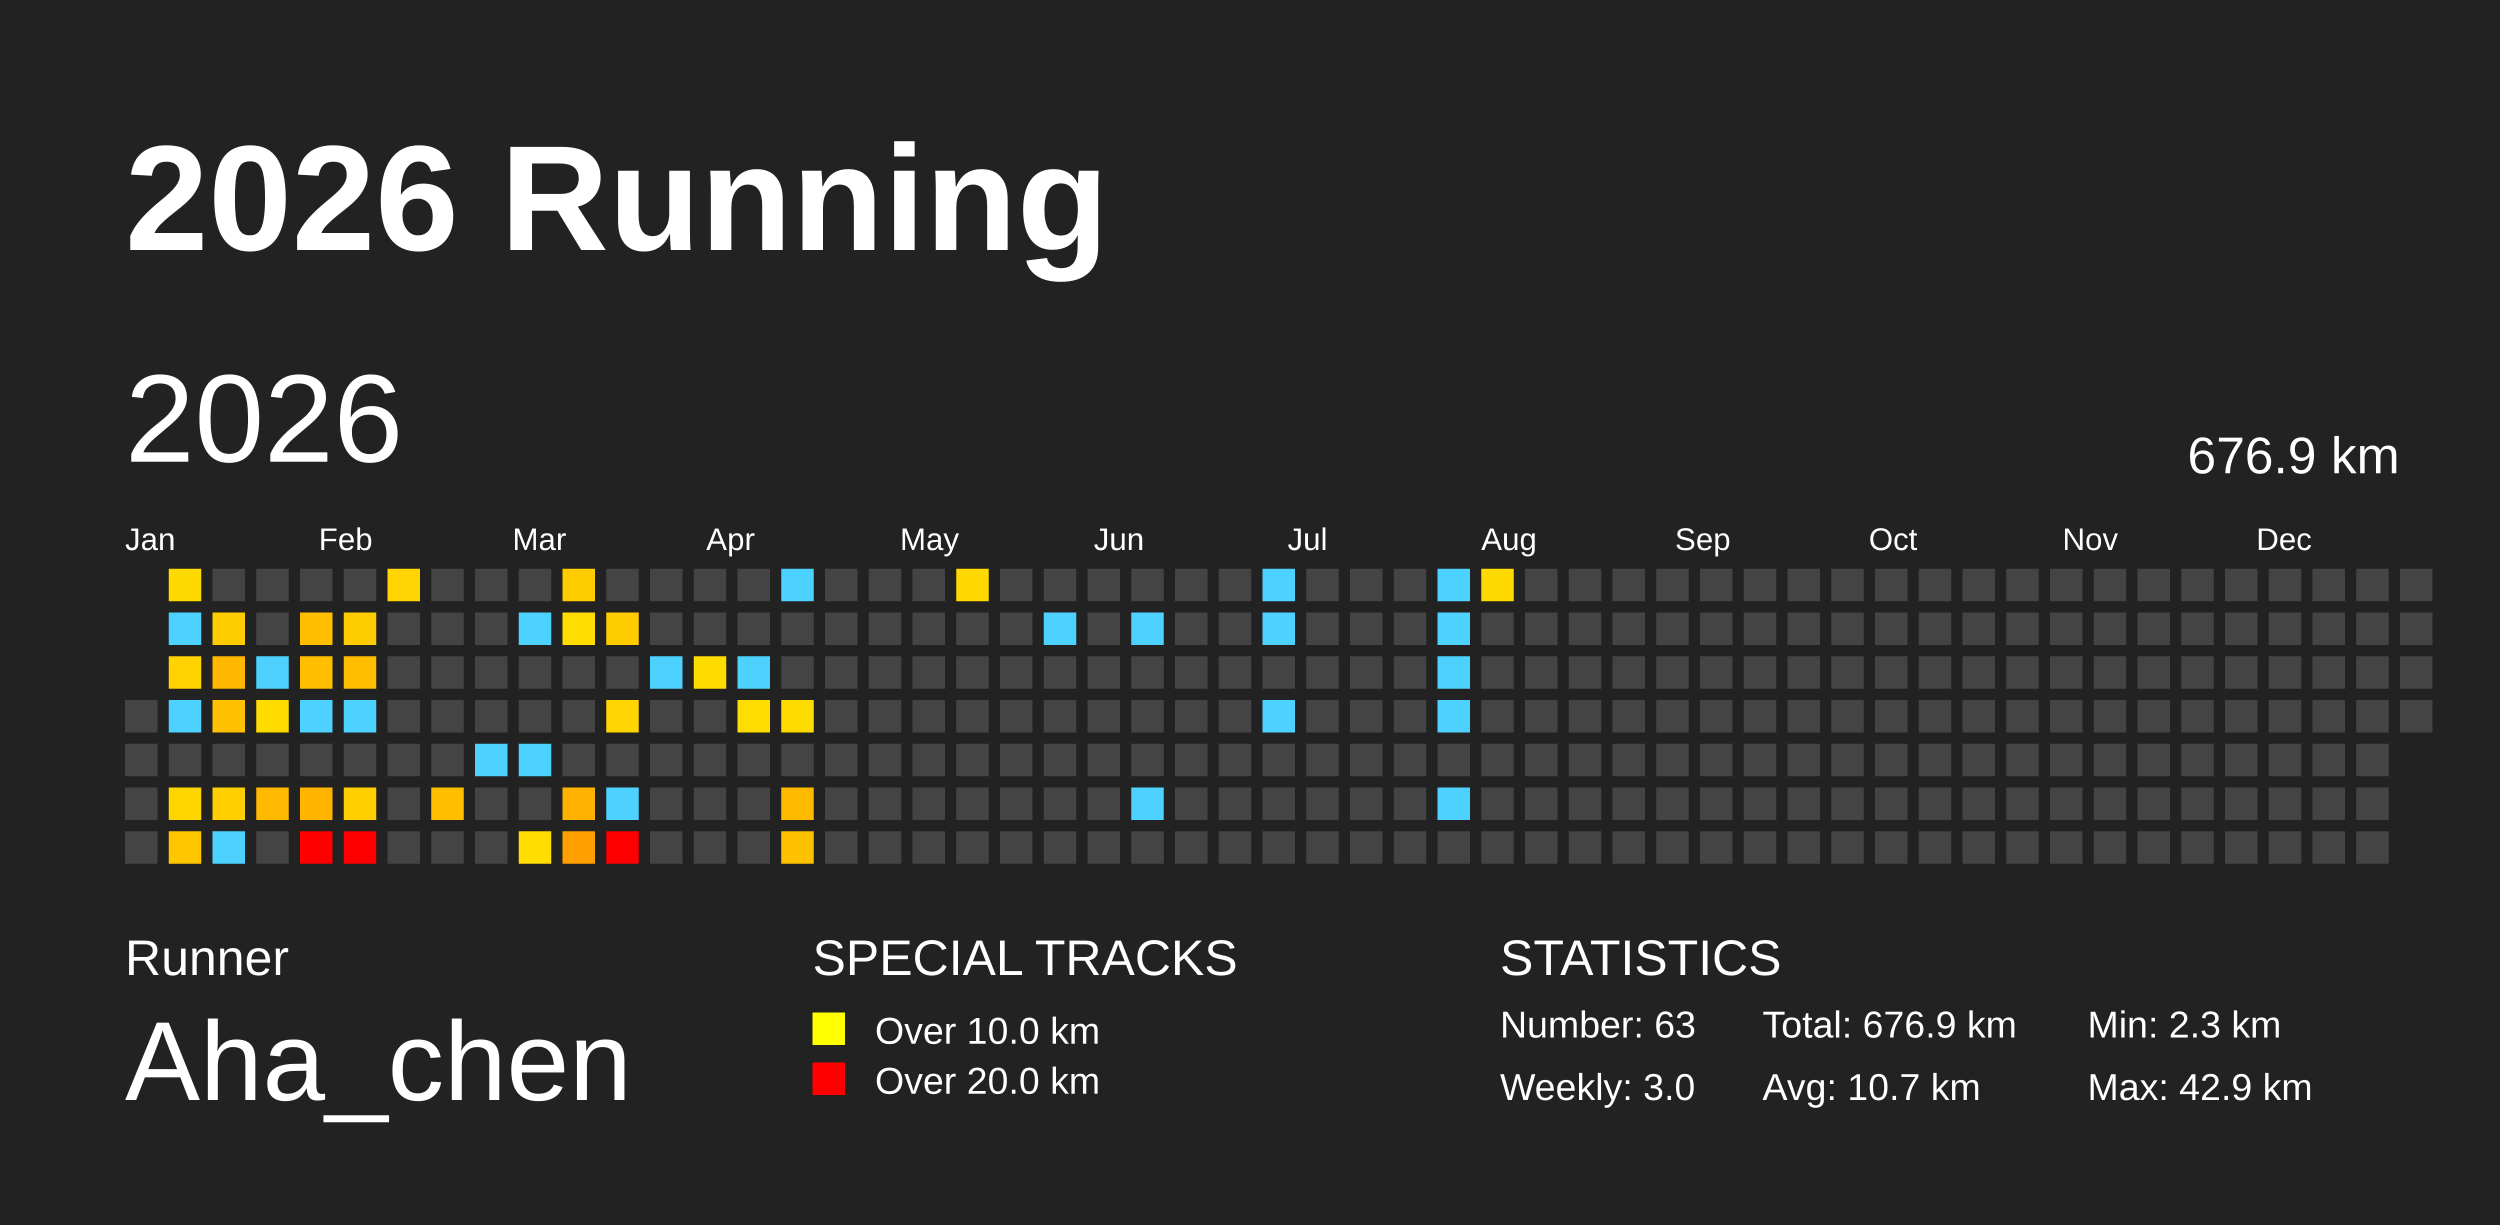
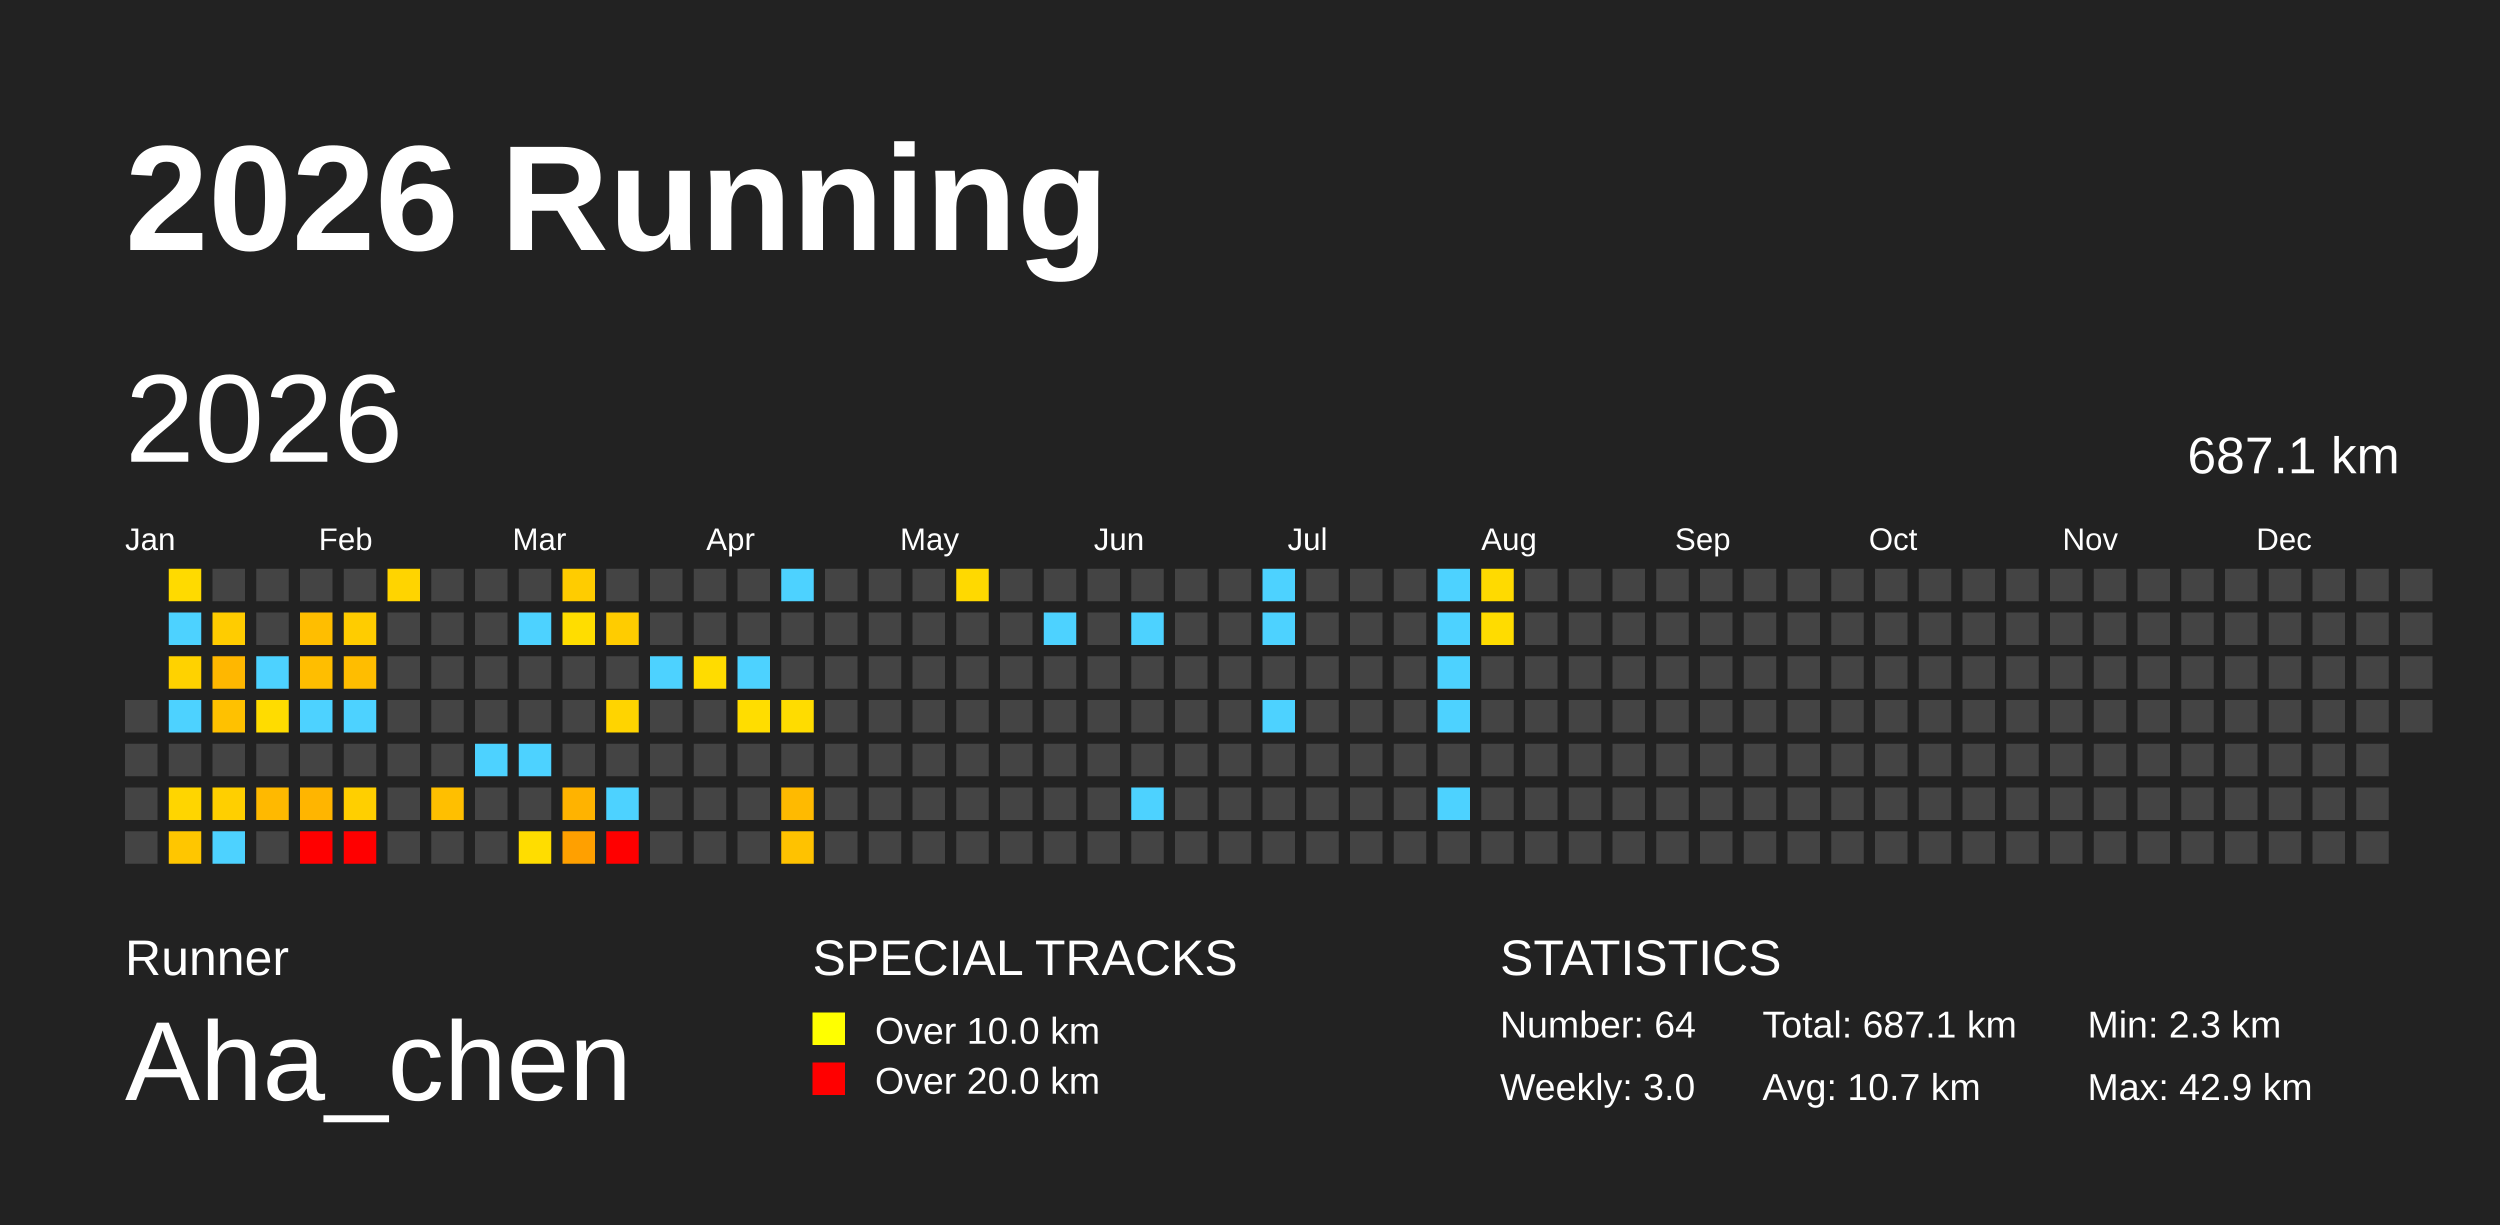
<svg xmlns="http://www.w3.org/2000/svg" baseProfile="full" height="98mm" version="1.1" viewBox="0,0,200,98" width="200mm">
  <defs />
  <rect fill="#222222" height="98" width="200" x="0" y="0" />
  <text fill="#FFFFFF" style="font-size:12px; font-family:Arial; font-weight:bold;" x="10" y="20">2026 Running</text>
  <text fill="#FFFFFF" style="font-size:4px; font-family:Arial" x="10" y="78">Runner</text>
  <text fill="#FFFFFF" style="font-size:9px; font-family:Arial" x="10" y="88">Aha_chen</text>
  <text fill="#FFFFFF" style="font-size:4px; font-family:Arial" x="65" y="78">SPECIAL TRACKS</text>
  <rect fill="yellow" height="2.6" width="2.6" x="65" y="81" />
  <text fill="#FFFFFF" style="font-size:3px; font-family:Arial" x="70" y="83.5">Over 10.0 km</text>
  <rect fill="red" height="2.6" width="2.6" x="65" y="85" />
  <text fill="#FFFFFF" style="font-size:3px; font-family:Arial" x="70" y="87.5">Over 20.0 km</text>
  <text fill="#FFFFFF" style="font-size:4px; font-family:Arial" x="120" y="78">STATISTICS</text>
-   <text fill="#FFFFFF" style="font-size:3px; font-family:Arial" x="120" y="83">Number: 63</text>
+   <text fill="#FFFFFF" style="font-size:3px; font-family:Arial" x="120" y="83">Number: 64</text>
  <text fill="#FFFFFF" style="font-size:3px; font-family:Arial" x="120" y="88">Weekly: 3.0</text>
-   <text fill="#FFFFFF" style="font-size:3px; font-family:Arial" x="141" y="83">Total: 676.9 km</text>
+   <text fill="#FFFFFF" style="font-size:3px; font-family:Arial" x="141" y="83">Total: 687.1 km</text>
  <text fill="#FFFFFF" style="font-size:3px; font-family:Arial" x="141" y="88">Avg: 10.7 km</text>
  <text fill="#FFFFFF" style="font-size:3px; font-family:Arial" x="167" y="83">Min: 2.3 km</text>
  <text fill="#FFFFFF" style="font-size:3px; font-family:Arial" x="167" y="88">Max: 42.9 km</text>
  <text dominant-baseline="hanging" fill="#FFFFFF" style="font-size:10.0px; font-family:Arial;" x="10" y="30">2026</text>
-   <text dominant-baseline="hanging" fill="#FFFFFF" style="font-size:4.125px; font-family:Arial;" x="175" y="35">676.9 km</text>
+   <text dominant-baseline="hanging" fill="#FFFFFF" style="font-size:4.125px; font-family:Arial;" x="175" y="35">687.1 km</text>
  <text fill="#FFFFFF" style="font-size:2.5px; font-family:Arial" x="10.0" y="44">Jan</text>
  <text fill="#FFFFFF" style="font-size:2.5px; font-family:Arial" x="25.5" y="44">Feb</text>
  <text fill="#FFFFFF" style="font-size:2.5px; font-family:Arial" x="41.0" y="44">Mar</text>
  <text fill="#FFFFFF" style="font-size:2.5px; font-family:Arial" x="56.5" y="44">Apr</text>
  <text fill="#FFFFFF" style="font-size:2.5px; font-family:Arial" x="72.0" y="44">May</text>
  <text fill="#FFFFFF" style="font-size:2.5px; font-family:Arial" x="87.5" y="44">Jun</text>
  <text fill="#FFFFFF" style="font-size:2.5px; font-family:Arial" x="103.0" y="44">Jul</text>
  <text fill="#FFFFFF" style="font-size:2.5px; font-family:Arial" x="118.5" y="44">Aug</text>
  <text fill="#FFFFFF" style="font-size:2.5px; font-family:Arial" x="134.0" y="44">Sep</text>
  <text fill="#FFFFFF" style="font-size:2.5px; font-family:Arial" x="149.5" y="44">Oct</text>
  <text fill="#FFFFFF" style="font-size:2.5px; font-family:Arial" x="165.0" y="44">Nov</text>
  <text fill="#FFFFFF" style="font-size:2.5px; font-family:Arial" x="180.5" y="44">Dec</text>
  <rect fill="#444444" height="2.6" width="2.6" x="10.0" y="56.0" />
  <rect fill="#444444" height="2.6" width="2.6" x="10.0" y="59.5" />
  <rect fill="#444444" height="2.6" width="2.6" x="10.0" y="63.0" />
  <rect fill="#444444" height="2.6" width="2.6" x="10.0" y="66.5" />
  <rect fill="#ffda00" height="2.6" width="2.6" x="13.5" y="45.5" />
  <rect fill="#4dd2ff" height="2.6" width="2.6" x="13.5" y="49.0" />
  <rect fill="#ffd200" height="2.6" width="2.6" x="13.5" y="52.5" />
  <rect fill="#4dd2ff" height="2.6" width="2.6" x="13.5" y="56.0" />
  <rect fill="#444444" height="2.6" width="2.6" x="13.5" y="59.5" />
  <rect fill="#ffd500" height="2.6" width="2.6" x="13.5" y="63.0" />
  <rect fill="#ffc600" height="2.6" width="2.6" x="13.5" y="66.5" />
  <rect fill="#444444" height="2.6" width="2.6" x="17.0" y="45.5" />
  <rect fill="#ffcc00" height="2.6" width="2.6" x="17.0" y="49.0" />
  <rect fill="#ffb700" height="2.6" width="2.6" x="17.0" y="52.5" />
  <rect fill="#ffc100" height="2.6" width="2.6" x="17.0" y="56.0" />
  <rect fill="#444444" height="2.6" width="2.6" x="17.0" y="59.5" />
  <rect fill="#ffcf00" height="2.6" width="2.6" x="17.0" y="63.0" />
  <rect fill="#4dd2ff" height="2.6" width="2.6" x="17.0" y="66.5" />
  <rect fill="#444444" height="2.6" width="2.6" x="20.5" y="45.5" />
  <rect fill="#444444" height="2.6" width="2.6" x="20.5" y="49.0" />
  <rect fill="#4dd2ff" height="2.6" width="2.6" x="20.5" y="52.5" />
  <rect fill="#ffdc00" height="2.6" width="2.6" x="20.5" y="56.0" />
  <rect fill="#444444" height="2.6" width="2.6" x="20.5" y="59.5" />
  <rect fill="#ffb900" height="2.6" width="2.6" x="20.5" y="63.0" />
  <rect fill="#444444" height="2.6" width="2.6" x="20.5" y="66.5" />
  <rect fill="#444444" height="2.6" width="2.6" x="24.0" y="45.5" />
  <rect fill="#ffbe00" height="2.6" width="2.6" x="24.0" y="49.0" />
  <rect fill="#ffbe00" height="2.6" width="2.6" x="24.0" y="52.5" />
  <rect fill="#4dd2ff" height="2.6" width="2.6" x="24.0" y="56.0" />
  <rect fill="#444444" height="2.6" width="2.6" x="24.0" y="59.5" />
  <rect fill="#ffb500" height="2.6" width="2.6" x="24.0" y="63.0" />
  <rect fill="red" height="2.6" width="2.6" x="24.0" y="66.5" />
  <rect fill="#444444" height="2.6" width="2.6" x="27.5" y="45.5" />
  <rect fill="#ffcc00" height="2.6" width="2.6" x="27.5" y="49.0" />
  <rect fill="#ffbd00" height="2.6" width="2.6" x="27.5" y="52.5" />
  <rect fill="#4dd2ff" height="2.6" width="2.6" x="27.5" y="56.0" />
  <rect fill="#444444" height="2.6" width="2.6" x="27.5" y="59.5" />
  <rect fill="#ffcf00" height="2.6" width="2.6" x="27.5" y="63.0" />
  <rect fill="red" height="2.6" width="2.6" x="27.5" y="66.5" />
  <rect fill="#ffd400" height="2.6" width="2.6" x="31.0" y="45.5" />
  <rect fill="#444444" height="2.6" width="2.6" x="31.0" y="49.0" />
  <rect fill="#444444" height="2.6" width="2.6" x="31.0" y="52.5" />
  <rect fill="#444444" height="2.6" width="2.6" x="31.0" y="56.0" />
  <rect fill="#444444" height="2.6" width="2.6" x="31.0" y="59.5" />
  <rect fill="#444444" height="2.6" width="2.6" x="31.0" y="63.0" />
  <rect fill="#444444" height="2.6" width="2.6" x="31.0" y="66.5" />
  <rect fill="#444444" height="2.6" width="2.6" x="34.5" y="45.5" />
  <rect fill="#444444" height="2.6" width="2.6" x="34.5" y="49.0" />
  <rect fill="#444444" height="2.6" width="2.6" x="34.5" y="52.5" />
  <rect fill="#444444" height="2.6" width="2.6" x="34.5" y="56.0" />
  <rect fill="#444444" height="2.6" width="2.6" x="34.5" y="59.5" />
  <rect fill="#ffbf00" height="2.6" width="2.6" x="34.5" y="63.0" />
  <rect fill="#444444" height="2.6" width="2.6" x="34.5" y="66.5" />
  <rect fill="#444444" height="2.6" width="2.6" x="38.0" y="45.5" />
  <rect fill="#444444" height="2.6" width="2.6" x="38.0" y="49.0" />
  <rect fill="#444444" height="2.6" width="2.6" x="38.0" y="52.5" />
  <rect fill="#444444" height="2.6" width="2.6" x="38.0" y="56.0" />
  <rect fill="#4dd2ff" height="2.6" width="2.6" x="38.0" y="59.5" />
  <rect fill="#444444" height="2.6" width="2.6" x="38.0" y="63.0" />
  <rect fill="#444444" height="2.6" width="2.6" x="38.0" y="66.5" />
  <rect fill="#444444" height="2.6" width="2.6" x="41.5" y="45.5" />
  <rect fill="#4dd2ff" height="2.6" width="2.6" x="41.5" y="49.0" />
  <rect fill="#444444" height="2.6" width="2.6" x="41.5" y="52.5" />
  <rect fill="#444444" height="2.6" width="2.6" x="41.5" y="56.0" />
  <rect fill="#4dd2ff" height="2.6" width="2.6" x="41.5" y="59.5" />
  <rect fill="#444444" height="2.6" width="2.6" x="41.5" y="63.0" />
  <rect fill="#ffdd00" height="2.6" width="2.6" x="41.5" y="66.5" />
  <rect fill="#ffcc00" height="2.6" width="2.6" x="45.0" y="45.5" />
  <rect fill="#ffdd00" height="2.6" width="2.6" x="45.0" y="49.0" />
  <rect fill="#444444" height="2.6" width="2.6" x="45.0" y="52.5" />
  <rect fill="#444444" height="2.6" width="2.6" x="45.0" y="56.0" />
  <rect fill="#444444" height="2.6" width="2.6" x="45.0" y="59.5" />
  <rect fill="#ffb300" height="2.6" width="2.6" x="45.0" y="63.0" />
  <rect fill="#ffa000" height="2.6" width="2.6" x="45.0" y="66.5" />
  <rect fill="#444444" height="2.6" width="2.6" x="48.5" y="45.5" />
  <rect fill="#ffcc00" height="2.6" width="2.6" x="48.5" y="49.0" />
  <rect fill="#444444" height="2.6" width="2.6" x="48.5" y="52.5" />
  <rect fill="#ffd400" height="2.6" width="2.6" x="48.5" y="56.0" />
  <rect fill="#444444" height="2.6" width="2.6" x="48.5" y="59.5" />
  <rect fill="#4dd2ff" height="2.6" width="2.6" x="48.5" y="63.0" />
  <rect fill="red" height="2.6" width="2.6" x="48.5" y="66.5" />
  <rect fill="#444444" height="2.6" width="2.6" x="52.0" y="45.5" />
  <rect fill="#444444" height="2.6" width="2.6" x="52.0" y="49.0" />
  <rect fill="#4dd2ff" height="2.6" width="2.6" x="52.0" y="52.5" />
  <rect fill="#444444" height="2.6" width="2.6" x="52.0" y="56.0" />
  <rect fill="#444444" height="2.6" width="2.6" x="52.0" y="59.5" />
  <rect fill="#444444" height="2.6" width="2.6" x="52.0" y="63.0" />
  <rect fill="#444444" height="2.6" width="2.6" x="52.0" y="66.5" />
  <rect fill="#444444" height="2.6" width="2.6" x="55.5" y="45.5" />
  <rect fill="#444444" height="2.6" width="2.6" x="55.5" y="49.0" />
  <rect fill="#ffdc00" height="2.6" width="2.6" x="55.5" y="52.5" />
  <rect fill="#444444" height="2.6" width="2.6" x="55.5" y="56.0" />
  <rect fill="#444444" height="2.6" width="2.6" x="55.5" y="59.5" />
  <rect fill="#444444" height="2.6" width="2.6" x="55.5" y="63.0" />
  <rect fill="#444444" height="2.6" width="2.6" x="55.5" y="66.5" />
  <rect fill="#444444" height="2.6" width="2.6" x="59.0" y="45.5" />
  <rect fill="#444444" height="2.6" width="2.6" x="59.0" y="49.0" />
  <rect fill="#4dd2ff" height="2.6" width="2.6" x="59.0" y="52.5" />
  <rect fill="#ffdd00" height="2.6" width="2.6" x="59.0" y="56.0" />
  <rect fill="#444444" height="2.6" width="2.6" x="59.0" y="59.5" />
  <rect fill="#444444" height="2.6" width="2.6" x="59.0" y="63.0" />
  <rect fill="#444444" height="2.6" width="2.6" x="59.0" y="66.5" />
  <rect fill="#4dd2ff" height="2.6" width="2.6" x="62.5" y="45.5" />
  <rect fill="#444444" height="2.6" width="2.6" x="62.5" y="49.0" />
  <rect fill="#444444" height="2.6" width="2.6" x="62.5" y="52.5" />
  <rect fill="#ffdc00" height="2.6" width="2.6" x="62.5" y="56.0" />
  <rect fill="#444444" height="2.6" width="2.6" x="62.5" y="59.5" />
  <rect fill="#ffba00" height="2.6" width="2.6" x="62.5" y="63.0" />
  <rect fill="#ffc200" height="2.6" width="2.6" x="62.5" y="66.5" />
  <rect fill="#444444" height="2.6" width="2.6" x="66.0" y="45.5" />
  <rect fill="#444444" height="2.6" width="2.6" x="66.0" y="49.0" />
  <rect fill="#444444" height="2.6" width="2.6" x="66.0" y="52.5" />
  <rect fill="#444444" height="2.6" width="2.6" x="66.0" y="56.0" />
  <rect fill="#444444" height="2.6" width="2.6" x="66.0" y="59.5" />
  <rect fill="#444444" height="2.6" width="2.6" x="66.0" y="63.0" />
  <rect fill="#444444" height="2.6" width="2.6" x="66.0" y="66.5" />
  <rect fill="#444444" height="2.6" width="2.6" x="69.5" y="45.5" />
  <rect fill="#444444" height="2.6" width="2.6" x="69.5" y="49.0" />
  <rect fill="#444444" height="2.6" width="2.6" x="69.5" y="52.5" />
  <rect fill="#444444" height="2.6" width="2.6" x="69.5" y="56.0" />
  <rect fill="#444444" height="2.6" width="2.6" x="69.5" y="59.5" />
  <rect fill="#444444" height="2.6" width="2.6" x="69.5" y="63.0" />
  <rect fill="#444444" height="2.6" width="2.6" x="69.5" y="66.5" />
  <rect fill="#444444" height="2.6" width="2.6" x="73.0" y="45.5" />
  <rect fill="#444444" height="2.6" width="2.6" x="73.0" y="49.0" />
  <rect fill="#444444" height="2.6" width="2.6" x="73.0" y="52.5" />
  <rect fill="#444444" height="2.6" width="2.6" x="73.0" y="56.0" />
  <rect fill="#444444" height="2.6" width="2.6" x="73.0" y="59.5" />
  <rect fill="#444444" height="2.6" width="2.6" x="73.0" y="63.0" />
  <rect fill="#444444" height="2.6" width="2.6" x="73.0" y="66.5" />
  <rect fill="#ffd900" height="2.6" width="2.6" x="76.5" y="45.5" />
  <rect fill="#444444" height="2.6" width="2.6" x="76.5" y="49.0" />
  <rect fill="#444444" height="2.6" width="2.6" x="76.5" y="52.5" />
  <rect fill="#444444" height="2.6" width="2.6" x="76.5" y="56.0" />
  <rect fill="#444444" height="2.6" width="2.6" x="76.5" y="59.5" />
  <rect fill="#444444" height="2.6" width="2.6" x="76.5" y="63.0" />
  <rect fill="#444444" height="2.6" width="2.6" x="76.5" y="66.5" />
  <rect fill="#444444" height="2.6" width="2.6" x="80.0" y="45.5" />
  <rect fill="#444444" height="2.6" width="2.6" x="80.0" y="49.0" />
  <rect fill="#444444" height="2.6" width="2.6" x="80.0" y="52.5" />
  <rect fill="#444444" height="2.6" width="2.6" x="80.0" y="56.0" />
  <rect fill="#444444" height="2.6" width="2.6" x="80.0" y="59.5" />
  <rect fill="#444444" height="2.6" width="2.6" x="80.0" y="63.0" />
  <rect fill="#444444" height="2.6" width="2.6" x="80.0" y="66.5" />
  <rect fill="#444444" height="2.6" width="2.6" x="83.5" y="45.5" />
  <rect fill="#4dd2ff" height="2.6" width="2.6" x="83.5" y="49.0" />
  <rect fill="#444444" height="2.6" width="2.6" x="83.5" y="52.5" />
  <rect fill="#444444" height="2.6" width="2.6" x="83.5" y="56.0" />
  <rect fill="#444444" height="2.6" width="2.6" x="83.5" y="59.5" />
  <rect fill="#444444" height="2.6" width="2.6" x="83.5" y="63.0" />
  <rect fill="#444444" height="2.6" width="2.6" x="83.5" y="66.5" />
  <rect fill="#444444" height="2.6" width="2.6" x="87.0" y="45.5" />
  <rect fill="#444444" height="2.6" width="2.6" x="87.0" y="49.0" />
  <rect fill="#444444" height="2.6" width="2.6" x="87.0" y="52.5" />
  <rect fill="#444444" height="2.6" width="2.6" x="87.0" y="56.0" />
  <rect fill="#444444" height="2.6" width="2.6" x="87.0" y="59.5" />
  <rect fill="#444444" height="2.6" width="2.6" x="87.0" y="63.0" />
  <rect fill="#444444" height="2.6" width="2.6" x="87.0" y="66.5" />
  <rect fill="#444444" height="2.6" width="2.6" x="90.5" y="45.5" />
  <rect fill="#4dd2ff" height="2.6" width="2.6" x="90.5" y="49.0" />
  <rect fill="#444444" height="2.6" width="2.6" x="90.5" y="52.5" />
  <rect fill="#444444" height="2.6" width="2.6" x="90.5" y="56.0" />
  <rect fill="#444444" height="2.6" width="2.6" x="90.5" y="59.5" />
  <rect fill="#4dd2ff" height="2.6" width="2.6" x="90.5" y="63.0" />
  <rect fill="#444444" height="2.6" width="2.6" x="90.5" y="66.5" />
  <rect fill="#444444" height="2.6" width="2.6" x="94.0" y="45.5" />
  <rect fill="#444444" height="2.6" width="2.6" x="94.0" y="49.0" />
  <rect fill="#444444" height="2.6" width="2.6" x="94.0" y="52.5" />
  <rect fill="#444444" height="2.6" width="2.6" x="94.0" y="56.0" />
  <rect fill="#444444" height="2.6" width="2.6" x="94.0" y="59.5" />
  <rect fill="#444444" height="2.6" width="2.6" x="94.0" y="63.0" />
  <rect fill="#444444" height="2.6" width="2.6" x="94.0" y="66.5" />
  <rect fill="#444444" height="2.6" width="2.6" x="97.5" y="45.5" />
  <rect fill="#444444" height="2.6" width="2.6" x="97.5" y="49.0" />
  <rect fill="#444444" height="2.6" width="2.6" x="97.5" y="52.5" />
  <rect fill="#444444" height="2.6" width="2.6" x="97.5" y="56.0" />
  <rect fill="#444444" height="2.6" width="2.6" x="97.5" y="59.5" />
  <rect fill="#444444" height="2.6" width="2.6" x="97.5" y="63.0" />
  <rect fill="#444444" height="2.6" width="2.6" x="97.5" y="66.5" />
  <rect fill="#4dd2ff" height="2.6" width="2.6" x="101.0" y="45.5" />
  <rect fill="#4dd2ff" height="2.6" width="2.6" x="101.0" y="49.0" />
  <rect fill="#444444" height="2.6" width="2.6" x="101.0" y="52.5" />
  <rect fill="#4dd2ff" height="2.6" width="2.6" x="101.0" y="56.0" />
  <rect fill="#444444" height="2.6" width="2.6" x="101.0" y="59.5" />
  <rect fill="#444444" height="2.6" width="2.6" x="101.0" y="63.0" />
  <rect fill="#444444" height="2.6" width="2.6" x="101.0" y="66.5" />
  <rect fill="#444444" height="2.6" width="2.6" x="104.5" y="45.5" />
  <rect fill="#444444" height="2.6" width="2.6" x="104.5" y="49.0" />
  <rect fill="#444444" height="2.6" width="2.6" x="104.5" y="52.5" />
  <rect fill="#444444" height="2.6" width="2.6" x="104.5" y="56.0" />
  <rect fill="#444444" height="2.6" width="2.6" x="104.5" y="59.5" />
  <rect fill="#444444" height="2.6" width="2.6" x="104.5" y="63.0" />
  <rect fill="#444444" height="2.6" width="2.6" x="104.5" y="66.5" />
  <rect fill="#444444" height="2.6" width="2.6" x="108.0" y="45.5" />
  <rect fill="#444444" height="2.6" width="2.6" x="108.0" y="49.0" />
  <rect fill="#444444" height="2.6" width="2.6" x="108.0" y="52.5" />
  <rect fill="#444444" height="2.6" width="2.6" x="108.0" y="56.0" />
  <rect fill="#444444" height="2.6" width="2.6" x="108.0" y="59.5" />
  <rect fill="#444444" height="2.6" width="2.6" x="108.0" y="63.0" />
  <rect fill="#444444" height="2.6" width="2.6" x="108.0" y="66.5" />
  <rect fill="#444444" height="2.6" width="2.6" x="111.5" y="45.5" />
  <rect fill="#444444" height="2.6" width="2.6" x="111.5" y="49.0" />
  <rect fill="#444444" height="2.6" width="2.6" x="111.5" y="52.5" />
  <rect fill="#444444" height="2.6" width="2.6" x="111.5" y="56.0" />
  <rect fill="#444444" height="2.6" width="2.6" x="111.5" y="59.5" />
  <rect fill="#444444" height="2.6" width="2.6" x="111.5" y="63.0" />
  <rect fill="#444444" height="2.6" width="2.6" x="111.5" y="66.5" />
  <rect fill="#4dd2ff" height="2.6" width="2.6" x="115.0" y="45.5" />
  <rect fill="#4dd2ff" height="2.6" width="2.6" x="115.0" y="49.0" />
  <rect fill="#4dd2ff" height="2.6" width="2.6" x="115.0" y="52.5" />
  <rect fill="#4dd2ff" height="2.6" width="2.6" x="115.0" y="56.0" />
  <rect fill="#444444" height="2.6" width="2.6" x="115.0" y="59.5" />
  <rect fill="#4dd2ff" height="2.6" width="2.6" x="115.0" y="63.0" />
  <rect fill="#444444" height="2.6" width="2.6" x="115.0" y="66.5" />
  <rect fill="#ffda00" height="2.6" width="2.6" x="118.5" y="45.5" />
-   <rect fill="#444444" height="2.6" width="2.6" x="118.5" y="49.0" />
+   <rect fill="#ffdc00" height="2.6" width="2.6" x="118.5" y="49.0" />
  <rect fill="#444444" height="2.6" width="2.6" x="118.5" y="52.5" />
  <rect fill="#444444" height="2.6" width="2.6" x="118.5" y="56.0" />
  <rect fill="#444444" height="2.6" width="2.6" x="118.5" y="59.5" />
  <rect fill="#444444" height="2.6" width="2.6" x="118.5" y="63.0" />
  <rect fill="#444444" height="2.6" width="2.6" x="118.5" y="66.5" />
  <rect fill="#444444" height="2.6" width="2.6" x="122.0" y="45.5" />
  <rect fill="#444444" height="2.6" width="2.6" x="122.0" y="49.0" />
  <rect fill="#444444" height="2.6" width="2.6" x="122.0" y="52.5" />
  <rect fill="#444444" height="2.6" width="2.6" x="122.0" y="56.0" />
  <rect fill="#444444" height="2.6" width="2.6" x="122.0" y="59.5" />
  <rect fill="#444444" height="2.6" width="2.6" x="122.0" y="63.0" />
  <rect fill="#444444" height="2.6" width="2.6" x="122.0" y="66.5" />
  <rect fill="#444444" height="2.6" width="2.6" x="125.5" y="45.5" />
  <rect fill="#444444" height="2.6" width="2.6" x="125.5" y="49.0" />
  <rect fill="#444444" height="2.6" width="2.6" x="125.5" y="52.5" />
  <rect fill="#444444" height="2.6" width="2.6" x="125.5" y="56.0" />
  <rect fill="#444444" height="2.6" width="2.6" x="125.5" y="59.5" />
  <rect fill="#444444" height="2.6" width="2.6" x="125.5" y="63.0" />
  <rect fill="#444444" height="2.6" width="2.6" x="125.5" y="66.5" />
  <rect fill="#444444" height="2.6" width="2.6" x="129.0" y="45.5" />
  <rect fill="#444444" height="2.6" width="2.6" x="129.0" y="49.0" />
  <rect fill="#444444" height="2.6" width="2.6" x="129.0" y="52.5" />
  <rect fill="#444444" height="2.6" width="2.6" x="129.0" y="56.0" />
  <rect fill="#444444" height="2.6" width="2.6" x="129.0" y="59.5" />
  <rect fill="#444444" height="2.6" width="2.6" x="129.0" y="63.0" />
  <rect fill="#444444" height="2.6" width="2.6" x="129.0" y="66.5" />
  <rect fill="#444444" height="2.6" width="2.6" x="132.5" y="45.5" />
  <rect fill="#444444" height="2.6" width="2.6" x="132.5" y="49.0" />
  <rect fill="#444444" height="2.6" width="2.6" x="132.5" y="52.5" />
  <rect fill="#444444" height="2.6" width="2.6" x="132.5" y="56.0" />
  <rect fill="#444444" height="2.6" width="2.6" x="132.5" y="59.5" />
  <rect fill="#444444" height="2.6" width="2.6" x="132.5" y="63.0" />
  <rect fill="#444444" height="2.6" width="2.6" x="132.5" y="66.5" />
  <rect fill="#444444" height="2.6" width="2.6" x="136.0" y="45.5" />
  <rect fill="#444444" height="2.6" width="2.6" x="136.0" y="49.0" />
  <rect fill="#444444" height="2.6" width="2.6" x="136.0" y="52.5" />
  <rect fill="#444444" height="2.6" width="2.6" x="136.0" y="56.0" />
  <rect fill="#444444" height="2.6" width="2.6" x="136.0" y="59.5" />
  <rect fill="#444444" height="2.6" width="2.6" x="136.0" y="63.0" />
  <rect fill="#444444" height="2.6" width="2.6" x="136.0" y="66.5" />
  <rect fill="#444444" height="2.6" width="2.6" x="139.5" y="45.5" />
  <rect fill="#444444" height="2.6" width="2.6" x="139.5" y="49.0" />
  <rect fill="#444444" height="2.6" width="2.6" x="139.5" y="52.5" />
  <rect fill="#444444" height="2.6" width="2.6" x="139.5" y="56.0" />
  <rect fill="#444444" height="2.6" width="2.6" x="139.5" y="59.5" />
  <rect fill="#444444" height="2.6" width="2.6" x="139.5" y="63.0" />
  <rect fill="#444444" height="2.6" width="2.6" x="139.5" y="66.5" />
  <rect fill="#444444" height="2.6" width="2.6" x="143.0" y="45.5" />
  <rect fill="#444444" height="2.6" width="2.6" x="143.0" y="49.0" />
  <rect fill="#444444" height="2.6" width="2.6" x="143.0" y="52.5" />
  <rect fill="#444444" height="2.6" width="2.6" x="143.0" y="56.0" />
  <rect fill="#444444" height="2.6" width="2.6" x="143.0" y="59.5" />
  <rect fill="#444444" height="2.6" width="2.6" x="143.0" y="63.0" />
  <rect fill="#444444" height="2.6" width="2.6" x="143.0" y="66.5" />
  <rect fill="#444444" height="2.6" width="2.6" x="146.5" y="45.5" />
  <rect fill="#444444" height="2.6" width="2.6" x="146.5" y="49.0" />
  <rect fill="#444444" height="2.6" width="2.6" x="146.5" y="52.5" />
  <rect fill="#444444" height="2.6" width="2.6" x="146.5" y="56.0" />
  <rect fill="#444444" height="2.6" width="2.6" x="146.5" y="59.5" />
  <rect fill="#444444" height="2.6" width="2.6" x="146.5" y="63.0" />
  <rect fill="#444444" height="2.6" width="2.6" x="146.5" y="66.5" />
  <rect fill="#444444" height="2.6" width="2.6" x="150.0" y="45.5" />
  <rect fill="#444444" height="2.6" width="2.6" x="150.0" y="49.0" />
  <rect fill="#444444" height="2.6" width="2.6" x="150.0" y="52.5" />
  <rect fill="#444444" height="2.6" width="2.6" x="150.0" y="56.0" />
  <rect fill="#444444" height="2.6" width="2.6" x="150.0" y="59.5" />
  <rect fill="#444444" height="2.6" width="2.6" x="150.0" y="63.0" />
  <rect fill="#444444" height="2.6" width="2.6" x="150.0" y="66.5" />
  <rect fill="#444444" height="2.6" width="2.6" x="153.5" y="45.5" />
  <rect fill="#444444" height="2.6" width="2.6" x="153.5" y="49.0" />
  <rect fill="#444444" height="2.6" width="2.6" x="153.5" y="52.5" />
  <rect fill="#444444" height="2.6" width="2.6" x="153.5" y="56.0" />
  <rect fill="#444444" height="2.6" width="2.6" x="153.5" y="59.5" />
  <rect fill="#444444" height="2.6" width="2.6" x="153.5" y="63.0" />
  <rect fill="#444444" height="2.6" width="2.6" x="153.5" y="66.5" />
  <rect fill="#444444" height="2.6" width="2.6" x="157.0" y="45.5" />
  <rect fill="#444444" height="2.6" width="2.6" x="157.0" y="49.0" />
  <rect fill="#444444" height="2.6" width="2.6" x="157.0" y="52.5" />
  <rect fill="#444444" height="2.6" width="2.6" x="157.0" y="56.0" />
  <rect fill="#444444" height="2.6" width="2.6" x="157.0" y="59.5" />
  <rect fill="#444444" height="2.6" width="2.6" x="157.0" y="63.0" />
  <rect fill="#444444" height="2.6" width="2.6" x="157.0" y="66.5" />
  <rect fill="#444444" height="2.6" width="2.6" x="160.5" y="45.5" />
  <rect fill="#444444" height="2.6" width="2.6" x="160.5" y="49.0" />
  <rect fill="#444444" height="2.6" width="2.6" x="160.5" y="52.5" />
  <rect fill="#444444" height="2.6" width="2.6" x="160.5" y="56.0" />
  <rect fill="#444444" height="2.6" width="2.6" x="160.5" y="59.5" />
  <rect fill="#444444" height="2.6" width="2.6" x="160.5" y="63.0" />
  <rect fill="#444444" height="2.6" width="2.6" x="160.5" y="66.5" />
  <rect fill="#444444" height="2.6" width="2.6" x="164.0" y="45.5" />
  <rect fill="#444444" height="2.6" width="2.6" x="164.0" y="49.0" />
  <rect fill="#444444" height="2.6" width="2.6" x="164.0" y="52.5" />
  <rect fill="#444444" height="2.6" width="2.6" x="164.0" y="56.0" />
  <rect fill="#444444" height="2.6" width="2.6" x="164.0" y="59.5" />
  <rect fill="#444444" height="2.6" width="2.6" x="164.0" y="63.0" />
  <rect fill="#444444" height="2.6" width="2.6" x="164.0" y="66.5" />
  <rect fill="#444444" height="2.6" width="2.6" x="167.5" y="45.5" />
  <rect fill="#444444" height="2.6" width="2.6" x="167.5" y="49.0" />
  <rect fill="#444444" height="2.6" width="2.6" x="167.5" y="52.5" />
  <rect fill="#444444" height="2.6" width="2.6" x="167.5" y="56.0" />
  <rect fill="#444444" height="2.6" width="2.6" x="167.5" y="59.5" />
  <rect fill="#444444" height="2.6" width="2.6" x="167.5" y="63.0" />
  <rect fill="#444444" height="2.6" width="2.6" x="167.5" y="66.5" />
  <rect fill="#444444" height="2.6" width="2.6" x="171.0" y="45.5" />
  <rect fill="#444444" height="2.6" width="2.6" x="171.0" y="49.0" />
  <rect fill="#444444" height="2.6" width="2.6" x="171.0" y="52.5" />
  <rect fill="#444444" height="2.6" width="2.6" x="171.0" y="56.0" />
  <rect fill="#444444" height="2.6" width="2.6" x="171.0" y="59.5" />
  <rect fill="#444444" height="2.6" width="2.6" x="171.0" y="63.0" />
  <rect fill="#444444" height="2.6" width="2.6" x="171.0" y="66.5" />
  <rect fill="#444444" height="2.6" width="2.6" x="174.5" y="45.5" />
  <rect fill="#444444" height="2.6" width="2.6" x="174.5" y="49.0" />
  <rect fill="#444444" height="2.6" width="2.6" x="174.5" y="52.5" />
  <rect fill="#444444" height="2.6" width="2.6" x="174.5" y="56.0" />
  <rect fill="#444444" height="2.6" width="2.6" x="174.5" y="59.5" />
  <rect fill="#444444" height="2.6" width="2.6" x="174.5" y="63.0" />
  <rect fill="#444444" height="2.6" width="2.6" x="174.5" y="66.5" />
  <rect fill="#444444" height="2.6" width="2.6" x="178.0" y="45.5" />
  <rect fill="#444444" height="2.6" width="2.6" x="178.0" y="49.0" />
  <rect fill="#444444" height="2.6" width="2.6" x="178.0" y="52.5" />
  <rect fill="#444444" height="2.6" width="2.6" x="178.0" y="56.0" />
  <rect fill="#444444" height="2.6" width="2.6" x="178.0" y="59.5" />
  <rect fill="#444444" height="2.6" width="2.6" x="178.0" y="63.0" />
  <rect fill="#444444" height="2.6" width="2.6" x="178.0" y="66.5" />
  <rect fill="#444444" height="2.6" width="2.6" x="181.5" y="45.5" />
  <rect fill="#444444" height="2.6" width="2.6" x="181.5" y="49.0" />
  <rect fill="#444444" height="2.6" width="2.6" x="181.5" y="52.5" />
  <rect fill="#444444" height="2.6" width="2.6" x="181.5" y="56.0" />
  <rect fill="#444444" height="2.6" width="2.6" x="181.5" y="59.5" />
  <rect fill="#444444" height="2.6" width="2.6" x="181.5" y="63.0" />
  <rect fill="#444444" height="2.6" width="2.6" x="181.5" y="66.5" />
  <rect fill="#444444" height="2.6" width="2.6" x="185.0" y="45.5" />
  <rect fill="#444444" height="2.6" width="2.6" x="185.0" y="49.0" />
  <rect fill="#444444" height="2.6" width="2.6" x="185.0" y="52.5" />
  <rect fill="#444444" height="2.6" width="2.6" x="185.0" y="56.0" />
  <rect fill="#444444" height="2.6" width="2.6" x="185.0" y="59.5" />
  <rect fill="#444444" height="2.6" width="2.6" x="185.0" y="63.0" />
  <rect fill="#444444" height="2.6" width="2.6" x="185.0" y="66.5" />
  <rect fill="#444444" height="2.6" width="2.6" x="188.5" y="45.5" />
  <rect fill="#444444" height="2.6" width="2.6" x="188.5" y="49.0" />
  <rect fill="#444444" height="2.6" width="2.6" x="188.5" y="52.5" />
  <rect fill="#444444" height="2.6" width="2.6" x="188.5" y="56.0" />
  <rect fill="#444444" height="2.6" width="2.6" x="188.5" y="59.5" />
  <rect fill="#444444" height="2.6" width="2.6" x="188.5" y="63.0" />
  <rect fill="#444444" height="2.6" width="2.6" x="188.5" y="66.5" />
  <rect fill="#444444" height="2.6" width="2.6" x="192.0" y="45.5" />
  <rect fill="#444444" height="2.6" width="2.6" x="192.0" y="49.0" />
  <rect fill="#444444" height="2.6" width="2.6" x="192.0" y="52.5" />
  <rect fill="#444444" height="2.6" width="2.6" x="192.0" y="56.0" />
</svg>
